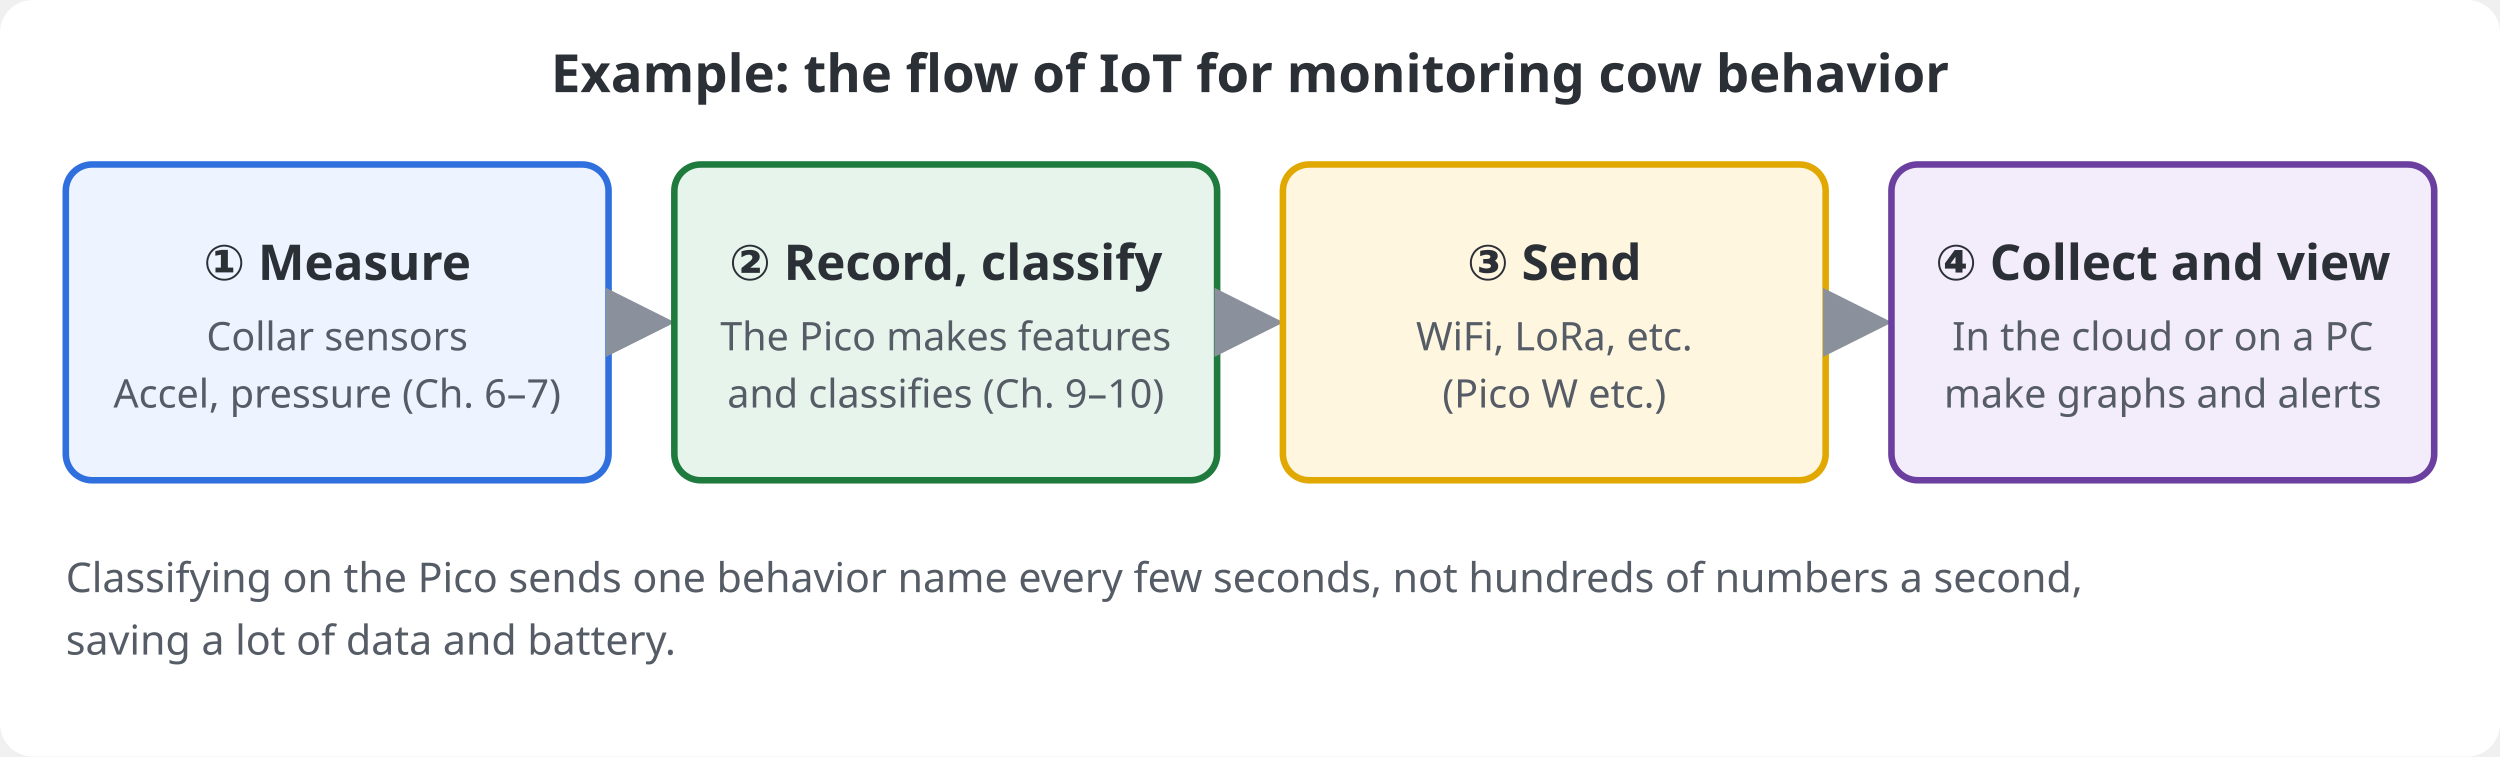
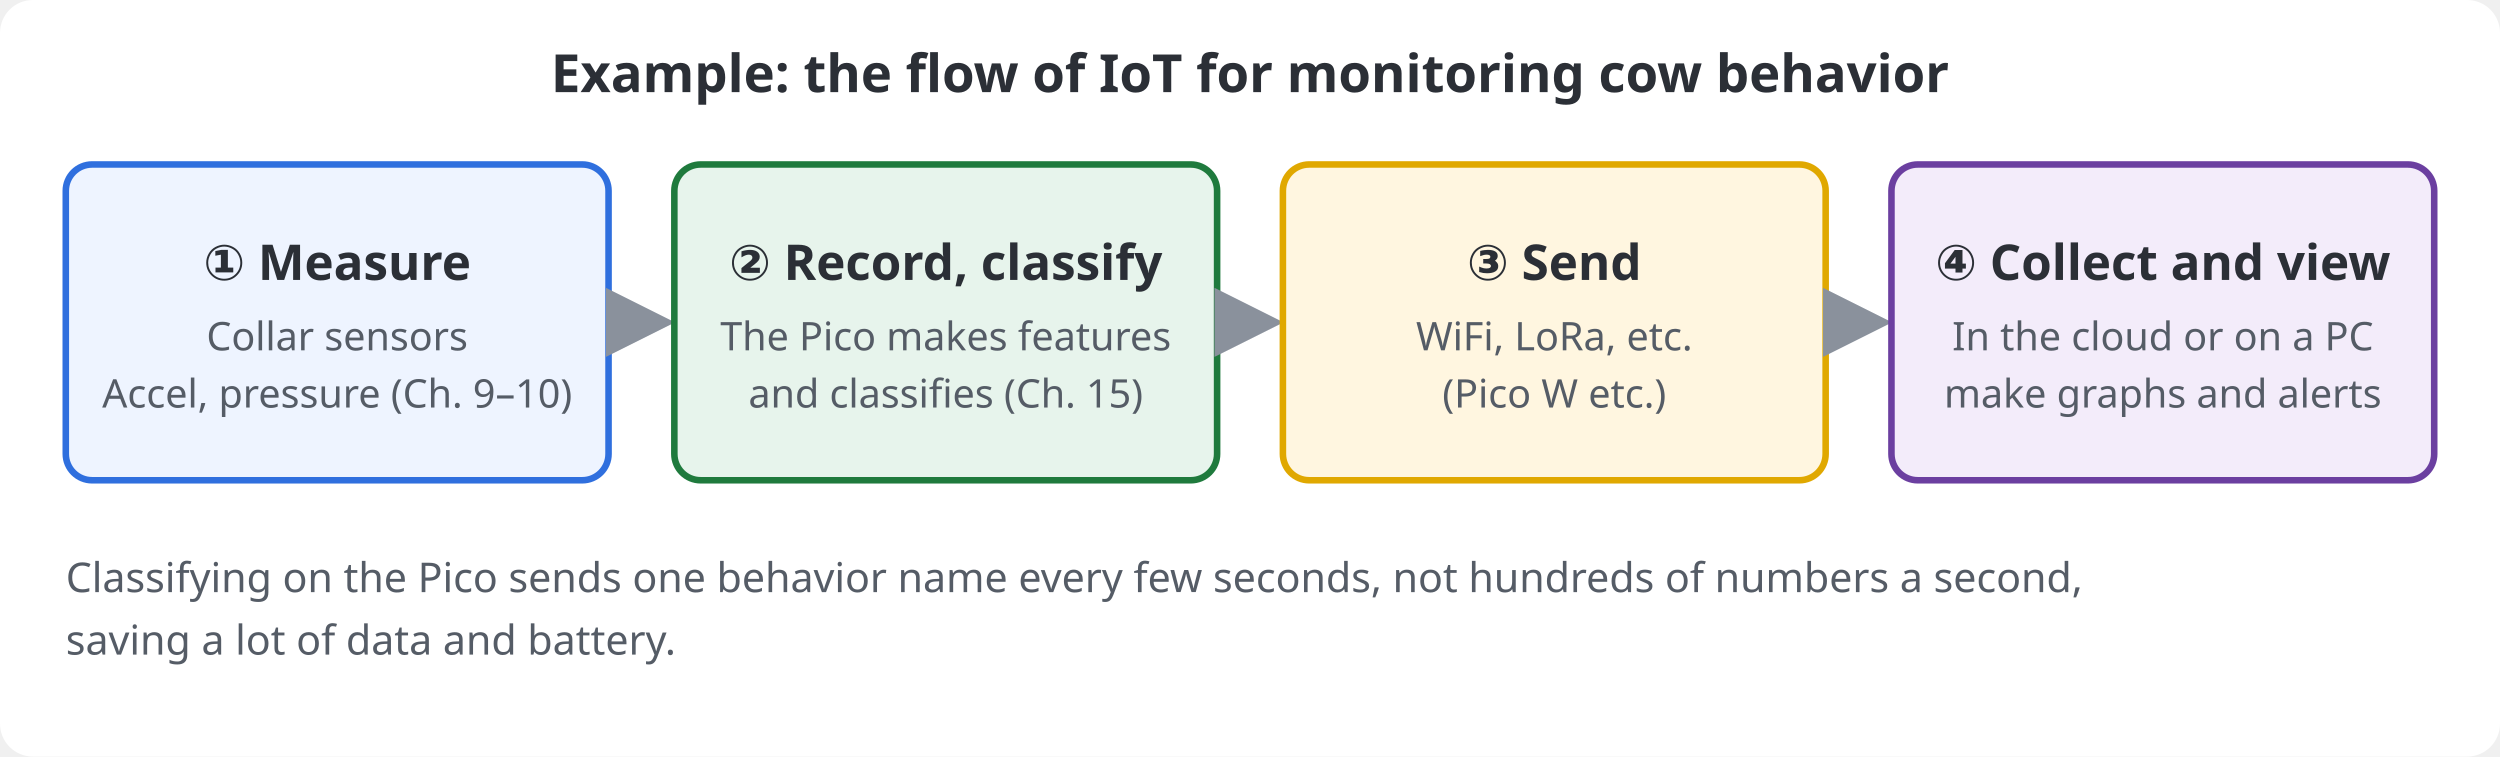
<svg xmlns="http://www.w3.org/2000/svg" viewBox="0 0 760 230" font-family="system-ui, 'Noto Sans JP', sans-serif" font-size="13">
  <defs>
    <marker id="ah-8a919c" viewBox="0 0 10 10" refX="8" refY="5" markerWidth="7" markerHeight="7" orient="auto-start-reverse">
      <path d="M0 0 L10 5 L0 10 z" fill="#8a919c" />
    </marker>
  </defs>
  <rect width="760" height="230" rx="10" fill="#ffffff" />
  <text x="380" y="28" font-size="16" text-anchor="middle" font-weight="700" fill="#2b2f36">Example: the flow of IoT for monitoring cow behavior</text>
  <rect x="20" y="50" width="165" height="96" rx="8" fill="#eef4ff" stroke="#2f6fde" stroke-width="2" />
  <text x="102.5" y="85.1" font-size="15" text-anchor="middle" font-weight="700" fill="#2b2f36">① Measure</text>
  <text x="102.5" y="106.5" font-size="12" text-anchor="middle" font-weight="400" fill="#555c66">Collar sensors</text>
-   <text x="102.5" y="123.9" font-size="12" text-anchor="middle" font-weight="400" fill="#555c66">Accel, pressure (Ch. 6–7)</text>
+   <text x="102.5" y="123.9" font-size="12" text-anchor="middle" font-weight="400" fill="#555c66">Accel, pressure (Ch. 9–10)</text>
  <line x1="187" y1="98" x2="201" y2="98" stroke="#8a919c" stroke-width="3" stroke-linecap="round" marker-end="url(#ah-8a919c)" />
  <rect x="205" y="50" width="165" height="96" rx="8" fill="#e7f4ec" stroke="#1f7a3d" stroke-width="2" />
  <text x="287.5" y="85.1" font-size="15" text-anchor="middle" font-weight="700" fill="#2b2f36">② Record, classify</text>
  <text x="287.5" y="106.5" font-size="12" text-anchor="middle" font-weight="400" fill="#555c66">The Pico makes features</text>
-   <text x="287.5" y="123.9" font-size="12" text-anchor="middle" font-weight="400" fill="#555c66">and classifies (Ch. 9–10)</text>
+   <text x="287.5" y="123.9" font-size="12" text-anchor="middle" font-weight="400" fill="#555c66">and classifies (Ch. 15)</text>
  <line x1="372" y1="98" x2="386" y2="98" stroke="#8a919c" stroke-width="3" stroke-linecap="round" marker-end="url(#ah-8a919c)" />
  <rect x="390" y="50" width="165" height="96" rx="8" fill="#fff6e0" stroke="#e0a800" stroke-width="2" />
  <text x="472.5" y="85.1" font-size="15" text-anchor="middle" font-weight="700" fill="#2b2f36">③ Send</text>
  <text x="472.5" y="106.5" font-size="12" text-anchor="middle" font-weight="400" fill="#555c66">WiFi, LoRa, etc.</text>
  <text x="472.5" y="123.9" font-size="12" text-anchor="middle" font-weight="400" fill="#555c66">(Pico W etc.)</text>
  <line x1="557" y1="98" x2="571" y2="98" stroke="#8a919c" stroke-width="3" stroke-linecap="round" marker-end="url(#ah-8a919c)" />
  <rect x="575" y="50" width="165" height="96" rx="8" fill="#f3ecfa" stroke="#6b3fa0" stroke-width="2" />
  <text x="657.5" y="85.1" font-size="15" text-anchor="middle" font-weight="700" fill="#2b2f36">④ Collect and view</text>
  <text x="657.5" y="106.5" font-size="12" text-anchor="middle" font-weight="400" fill="#555c66">In the cloud or on a PC</text>
  <text x="657.5" y="123.9" font-size="12" text-anchor="middle" font-weight="400" fill="#555c66">make graphs and alerts</text>
  <text x="20" y="180" font-size="12.5" text-anchor="start" font-weight="400" fill="#555c66">Classifying on the Pico sends one behavior name every few seconds, not hundreds of numbers a second,</text>
  <text x="20" y="199" font-size="12.5" text-anchor="start" font-weight="400" fill="#555c66">saving a lot of data and battery.</text>
</svg>
